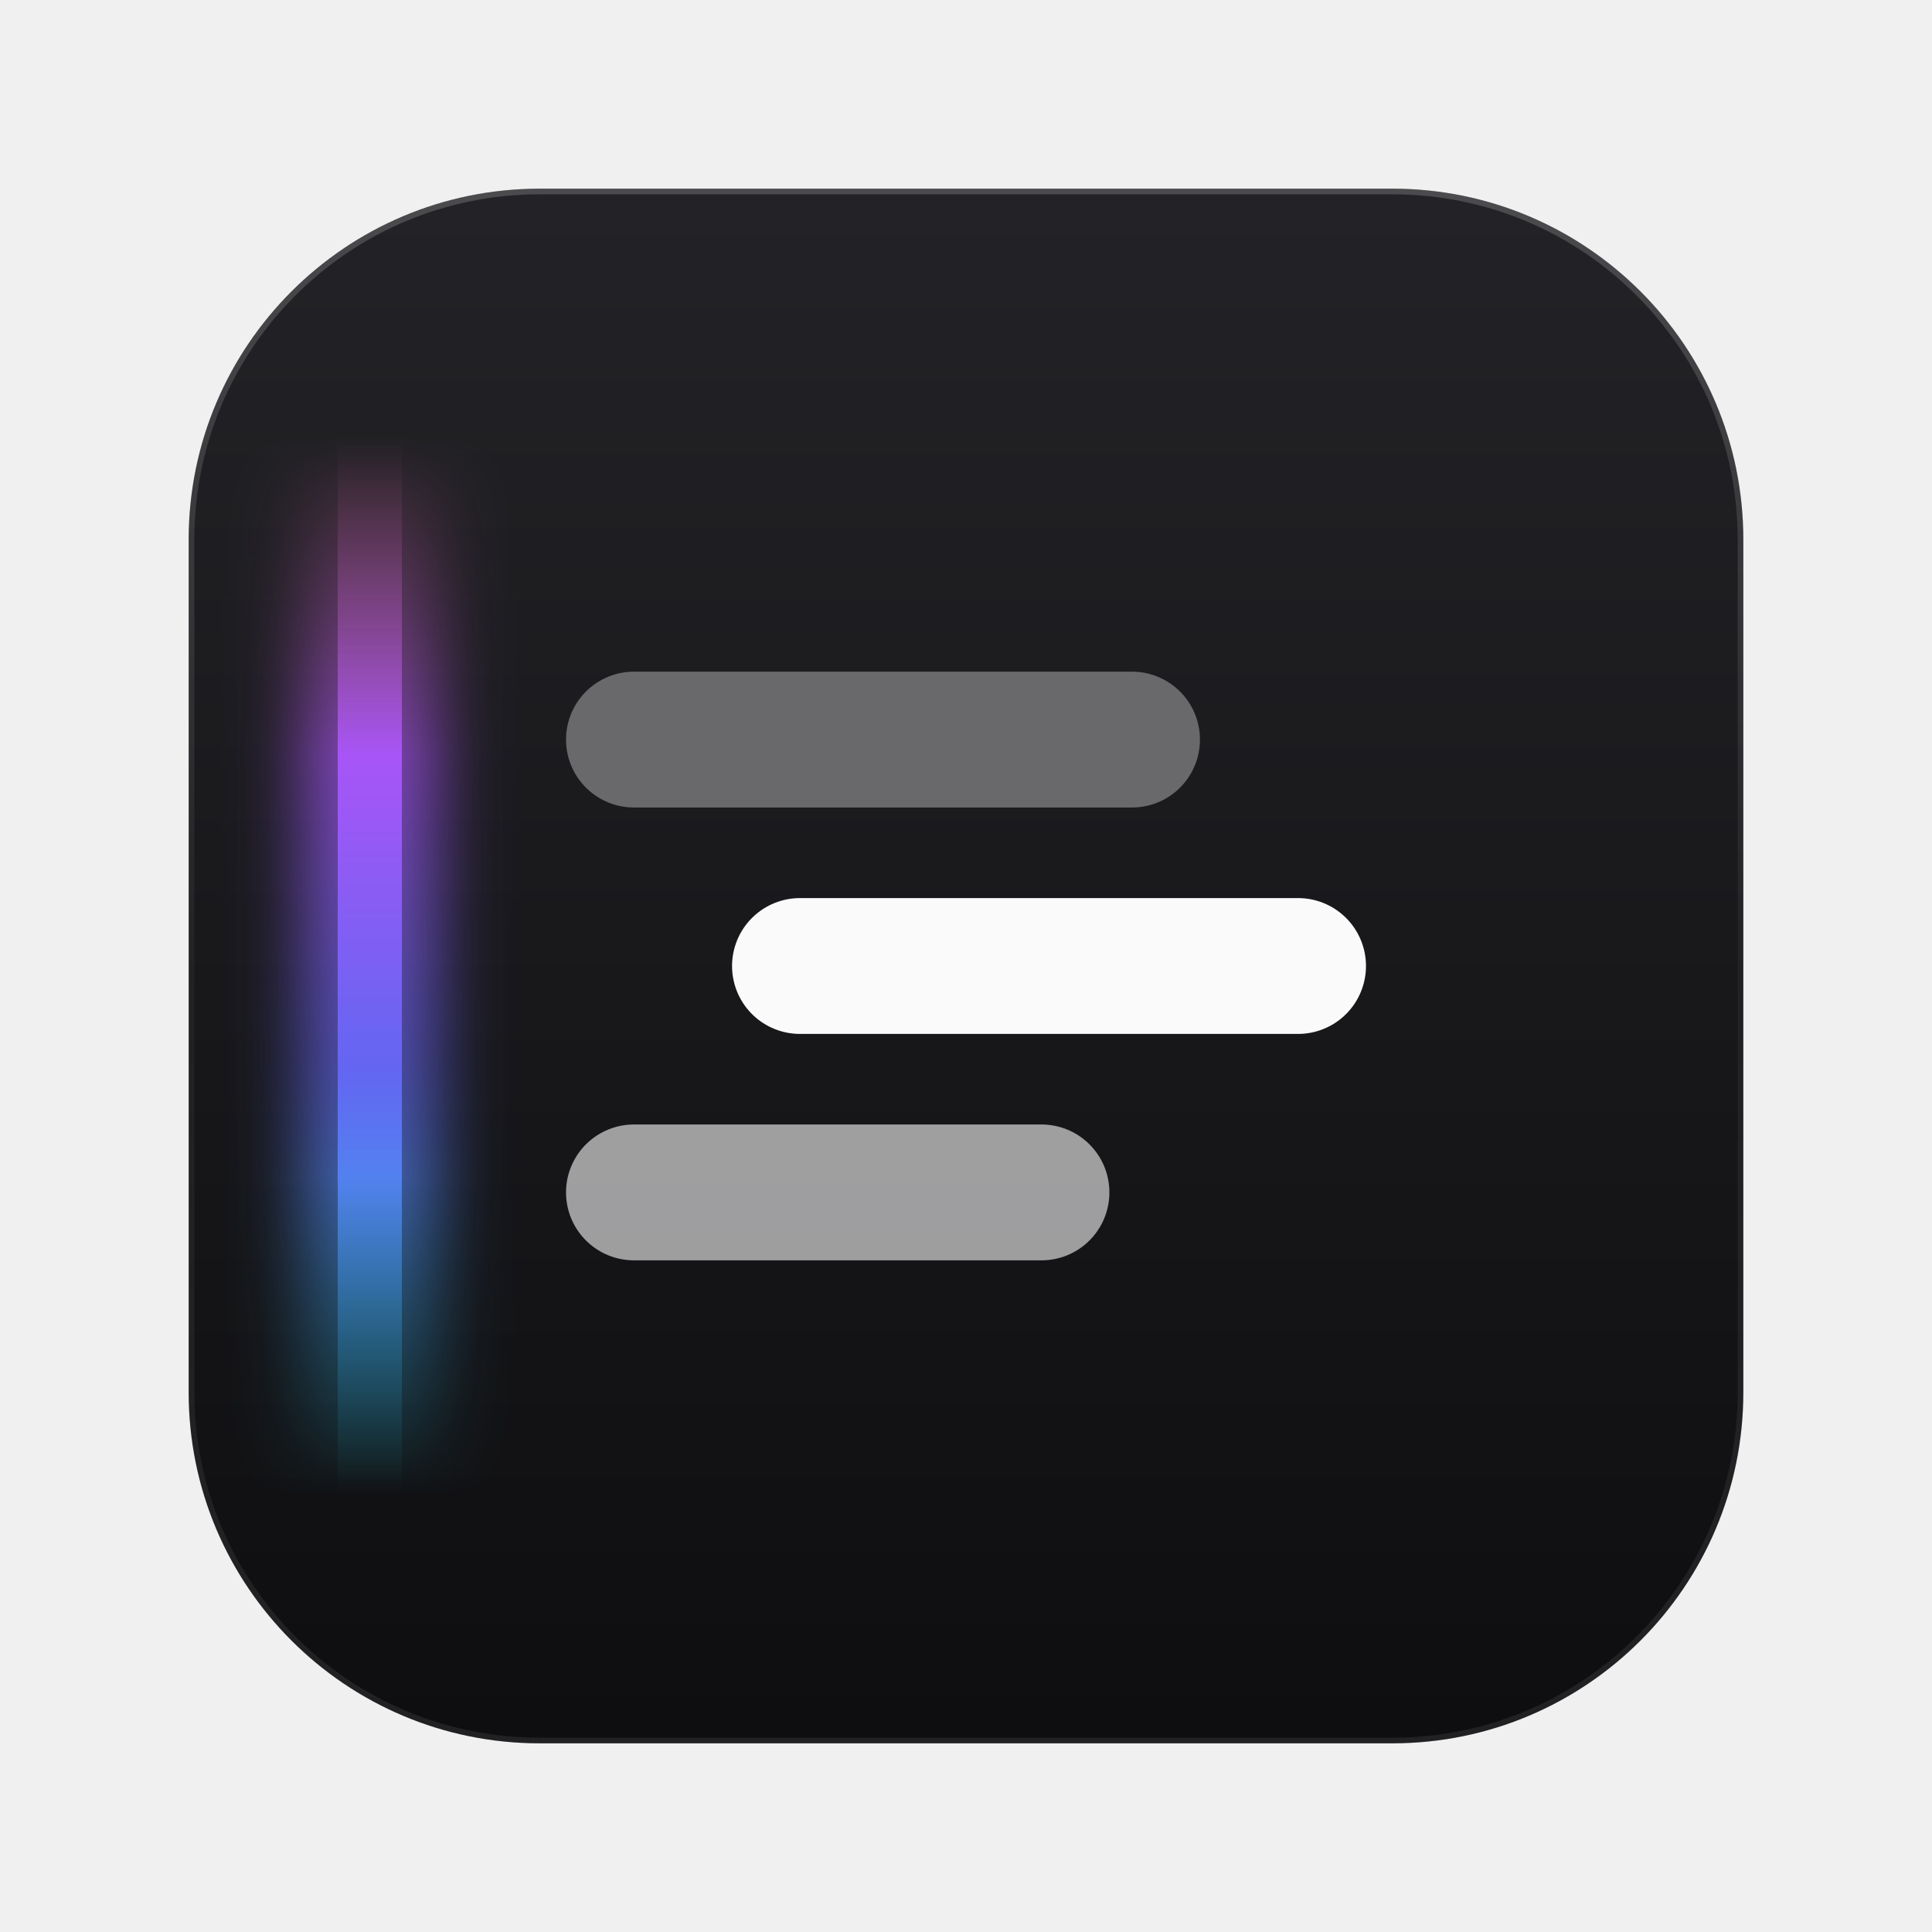
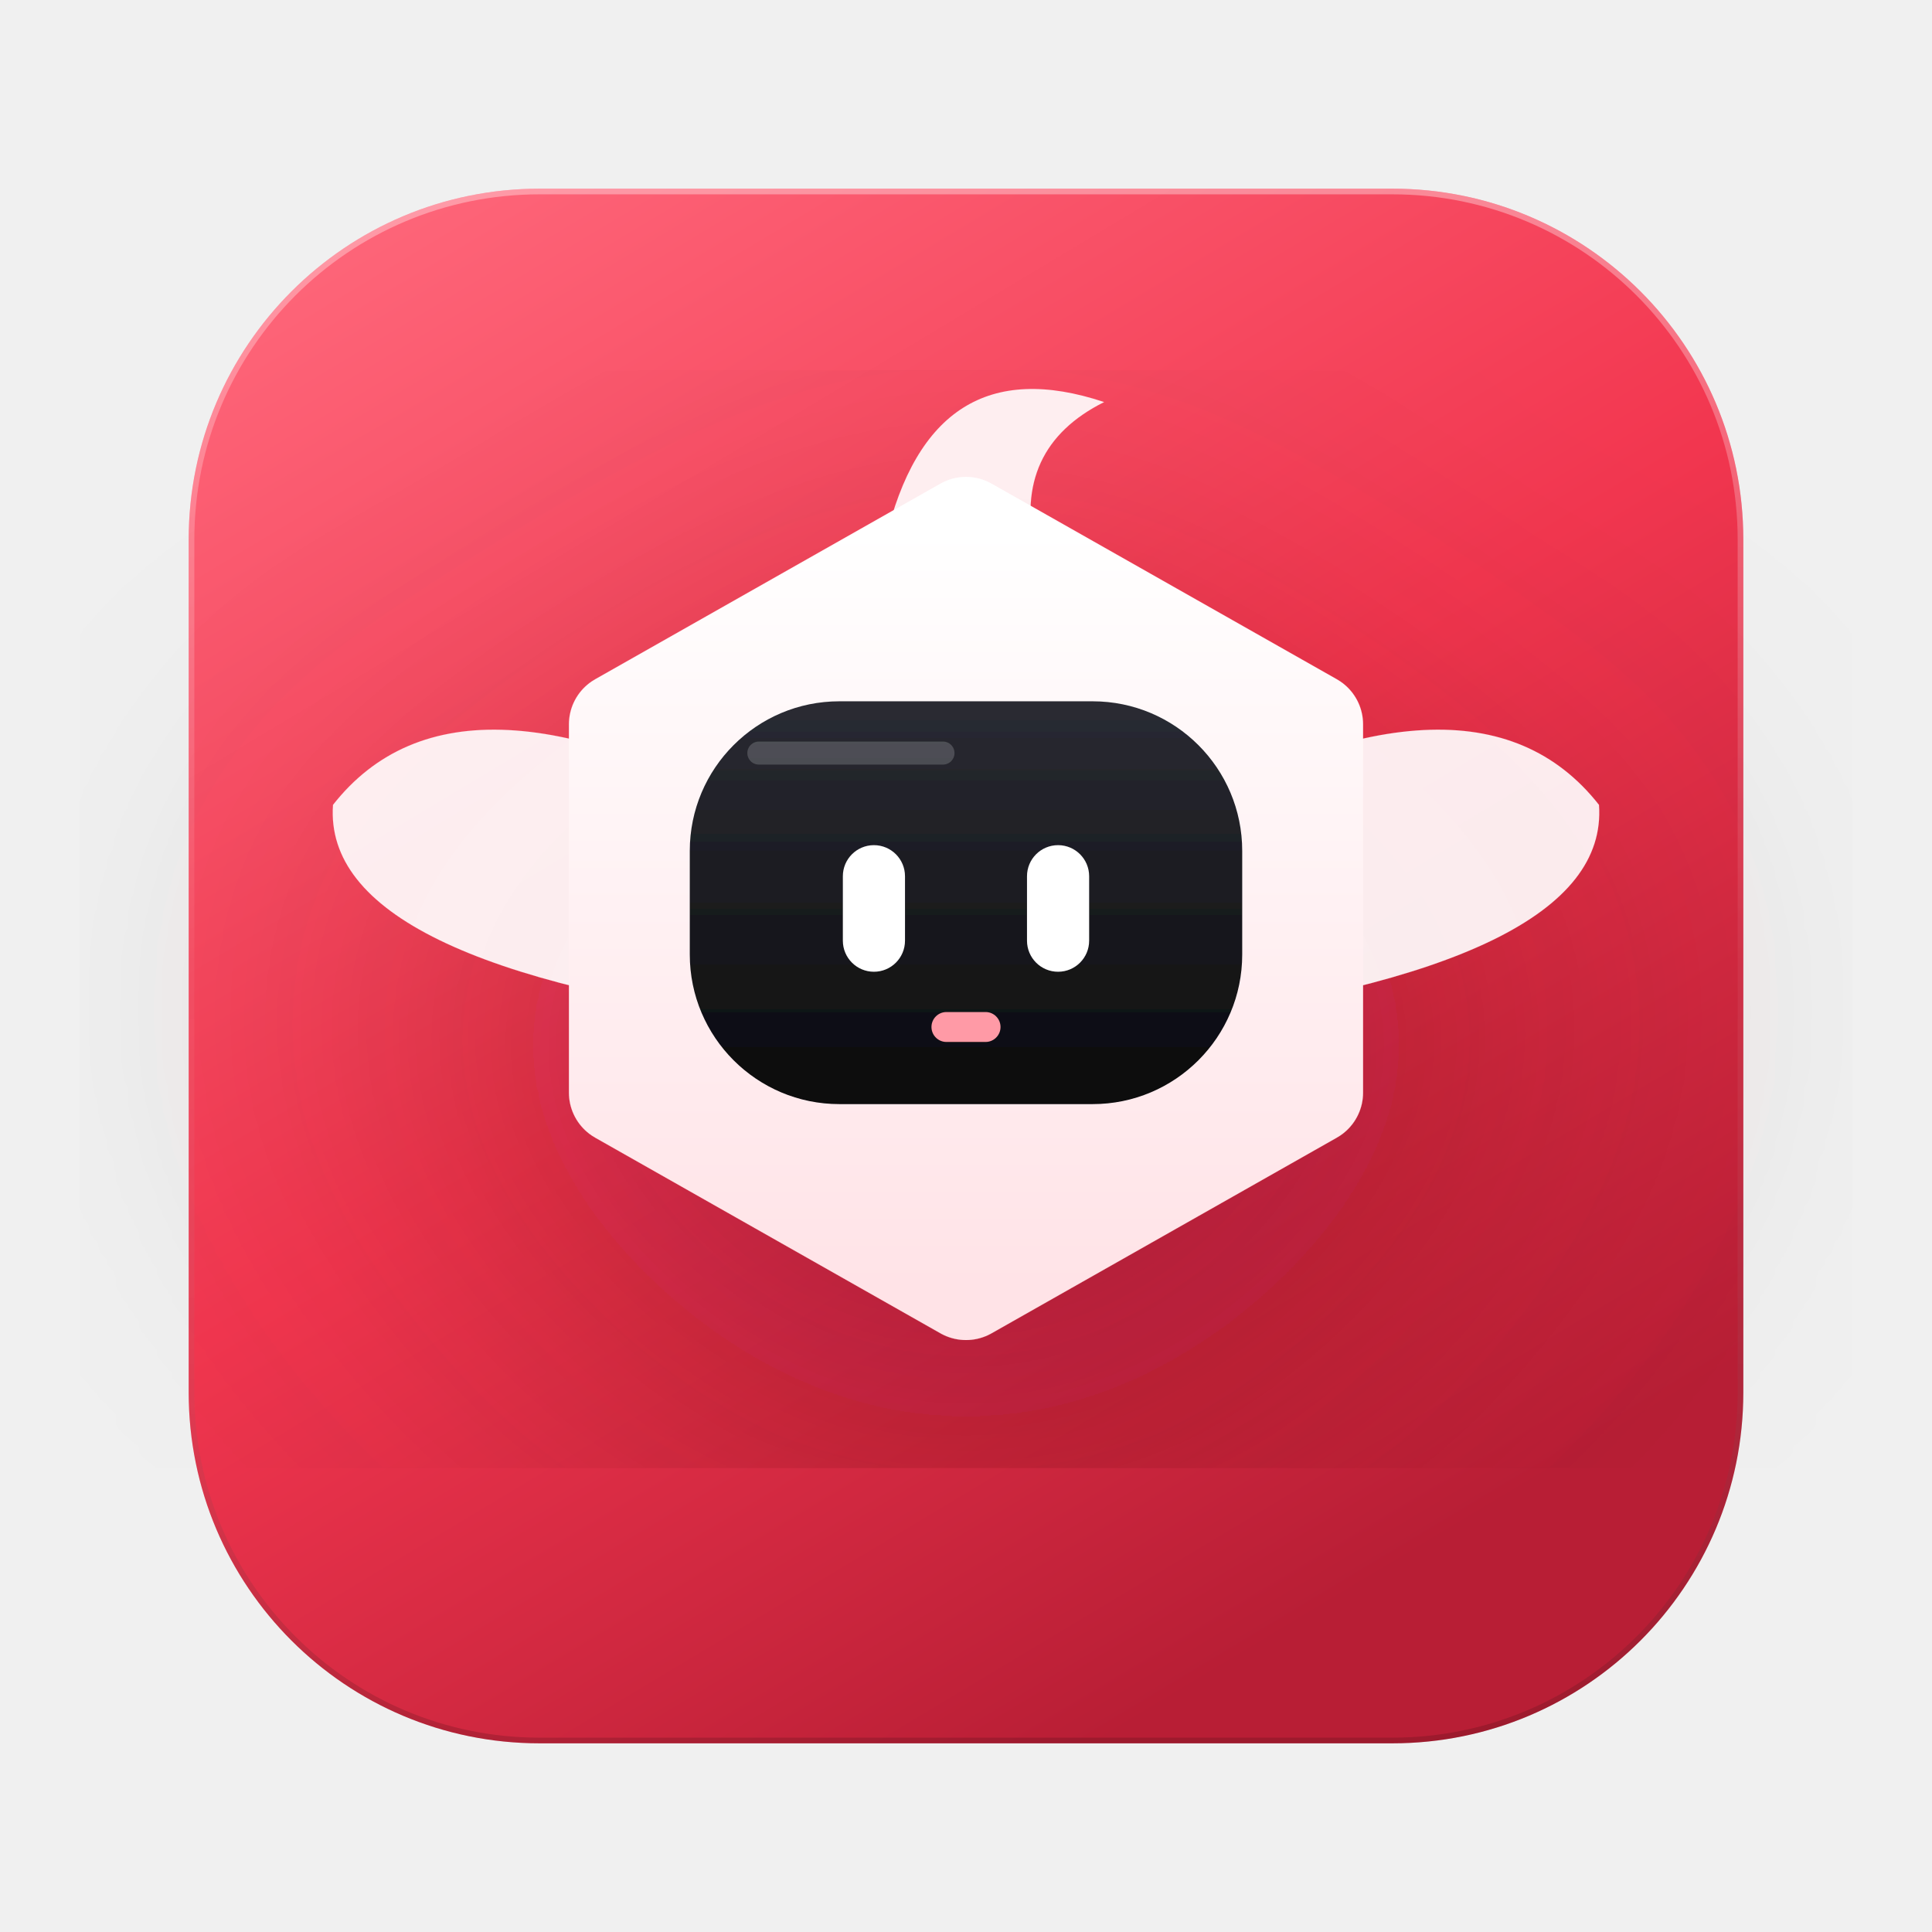
<svg xmlns="http://www.w3.org/2000/svg" width="1024" height="1024" viewBox="0 0 1024 1024">
  <defs>
-     <linearGradient id="t" x1="0" y1="0" x2="0" y2="1">
-       <stop offset="0" stop-color="#232327" />
-       <stop offset="1" stop-color="#0E0E10" />
+     <linearGradient id="t" x1="0" y1="0" x2=".6" y2="1">
+       <stop offset="0" stop-color="#FF6B7E" />
+       <stop offset=".55" stop-color="#F2364F" />
+       <stop offset="1" stop-color="#B81E35" />
    </linearGradient>
    <linearGradient id="rim" x1="0" y1="0" x2="0" y2="1">
-       <stop offset="0" stop-color="#FFFFFF" stop-opacity="0.18" />
-       <stop offset="0.5" stop-color="#FFFFFF" stop-opacity="0.04" />
-       <stop offset="1" stop-color="#FFFFFF" stop-opacity="0.08" />
+       <stop offset="0" stop-color="#FFFFFF" stop-opacity="0.35" />
+       <stop offset="0.5" stop-color="#FFFFFF" stop-opacity="0.05" />
+       <stop offset="1" stop-color="#000000" stop-opacity="0.15" />
    </linearGradient>
-     <linearGradient id="rb" gradientUnits="userSpaceOnUse" x1="0" y1="232" x2="0" y2="792">
-       <stop offset="0" stop-color="#F472B6" />
-       <stop offset="0.3" stop-color="#A855F7" />
-       <stop offset="0.6" stop-color="#6366F1" />
-       <stop offset="1" stop-color="#22D3EE" />
+     <linearGradient id="shell" x1="0" y1="0" x2="0" y2="1">
+       <stop offset="0" stop-color="#FFFFFF" />
+       <stop offset="1" stop-color="#FFE3E7" />
    </linearGradient>
-     <linearGradient id="fadev" gradientUnits="userSpaceOnUse" x1="0" y1="232" x2="0" y2="792">
-       <stop offset="0" stop-color="#FFFFFF" stop-opacity="0" />
-       <stop offset="0.3" stop-color="#FFFFFF" />
-       <stop offset="0.7" stop-color="#FFFFFF" />
-       <stop offset="1" stop-color="#FFFFFF" stop-opacity="0" />
+     <linearGradient id="vis" x1="0" y1="0" x2="0" y2="1">
+       <stop offset="0" stop-color="#2A2B33" />
+       <stop offset="1" stop-color="#0A0A0C" />
    </linearGradient>
-     <mask id="lit" maskUnits="userSpaceOnUse" x="0" y="0" width="1024" height="1024">
-       <rect width="1024" height="1024" fill="url(#fadev)" />
-     </mask>
-     <filter id="glow" filterUnits="userSpaceOnUse" x="0" y="0" width="1024" height="1024">
-       <feGaussianBlur stdDeviation="18" />
+     <filter id="drop" x="-20%" y="-20%" width="140%" height="140%">
+       <feDropShadow dx="0" dy="14" stdDeviation="18" flood-color="#5A0614" flood-opacity="0.35" />
    </filter>
  </defs>
  <rect x="100" y="100" width="824" height="824" rx="186" fill="url(#t)" />
  <rect x="101.5" y="101.5" width="821" height="821" rx="184.5" fill="none" stroke="url(#rim)" stroke-width="3" />
-   <g mask="url(#lit)">
-     <line x1="196" y1="232" x2="196" y2="792" stroke="url(#rb)" stroke-width="72" stroke-linecap="round" filter="url(#glow)" opacity="0.7" />
-     <line x1="196" y1="232" x2="196" y2="792" stroke="url(#rb)" stroke-width="34" stroke-linecap="round" />
-   </g>
-   <g stroke-linecap="round" stroke-width="72">
-     <line x1="336" y1="392" x2="600" y2="392" stroke="#FAFAFA" stroke-opacity="0.35" />
-     <line x1="424" y1="512" x2="688" y2="512" stroke="#FAFAFA" />
-     <line x1="336" y1="632" x2="552" y2="632" stroke="#FAFAFA" stroke-opacity="0.6" />
+   <g transform="translate(512 512) scale(6.1) translate(-60 -58)" filter="url(#drop)">
+     <path d="M53 21Q57 4 72 9Q64 13 66 22Z" fill="#FFFFFF" opacity=".9" />
+     <path d="M44 46Q16 30 5 44Q4 58 44 63Z" fill="#FFFFFF" opacity=".9" />
+     <path d="M76 46Q104 30 115 44Q116 58 76 63Z" fill="#FFFFFF" opacity=".9" />
+     <path d="M60 20L90 37V69L60 86L30 69V37Z" fill="url(#shell)" stroke="url(#shell)" stroke-width="9" stroke-linejoin="round" />
+     <rect x="36" y="35" width="48" height="35" rx="13" fill="url(#vis)" />
+     <path d="M42 39.5H58" stroke="#FFFFFF" stroke-width="2" stroke-linecap="round" opacity=".18" />
+     <rect x="49.3" y="47.5" width="5.4" height="11" rx="2.7" fill="#FFFFFF" />
+     <rect x="65.3" y="47.5" width="5.4" height="11" rx="2.7" fill="#FFFFFF" />
+     <rect x="57" y="62" width="6" height="2.6" rx="1.3" fill="#FF9AA6" />
  </g>
</svg>
